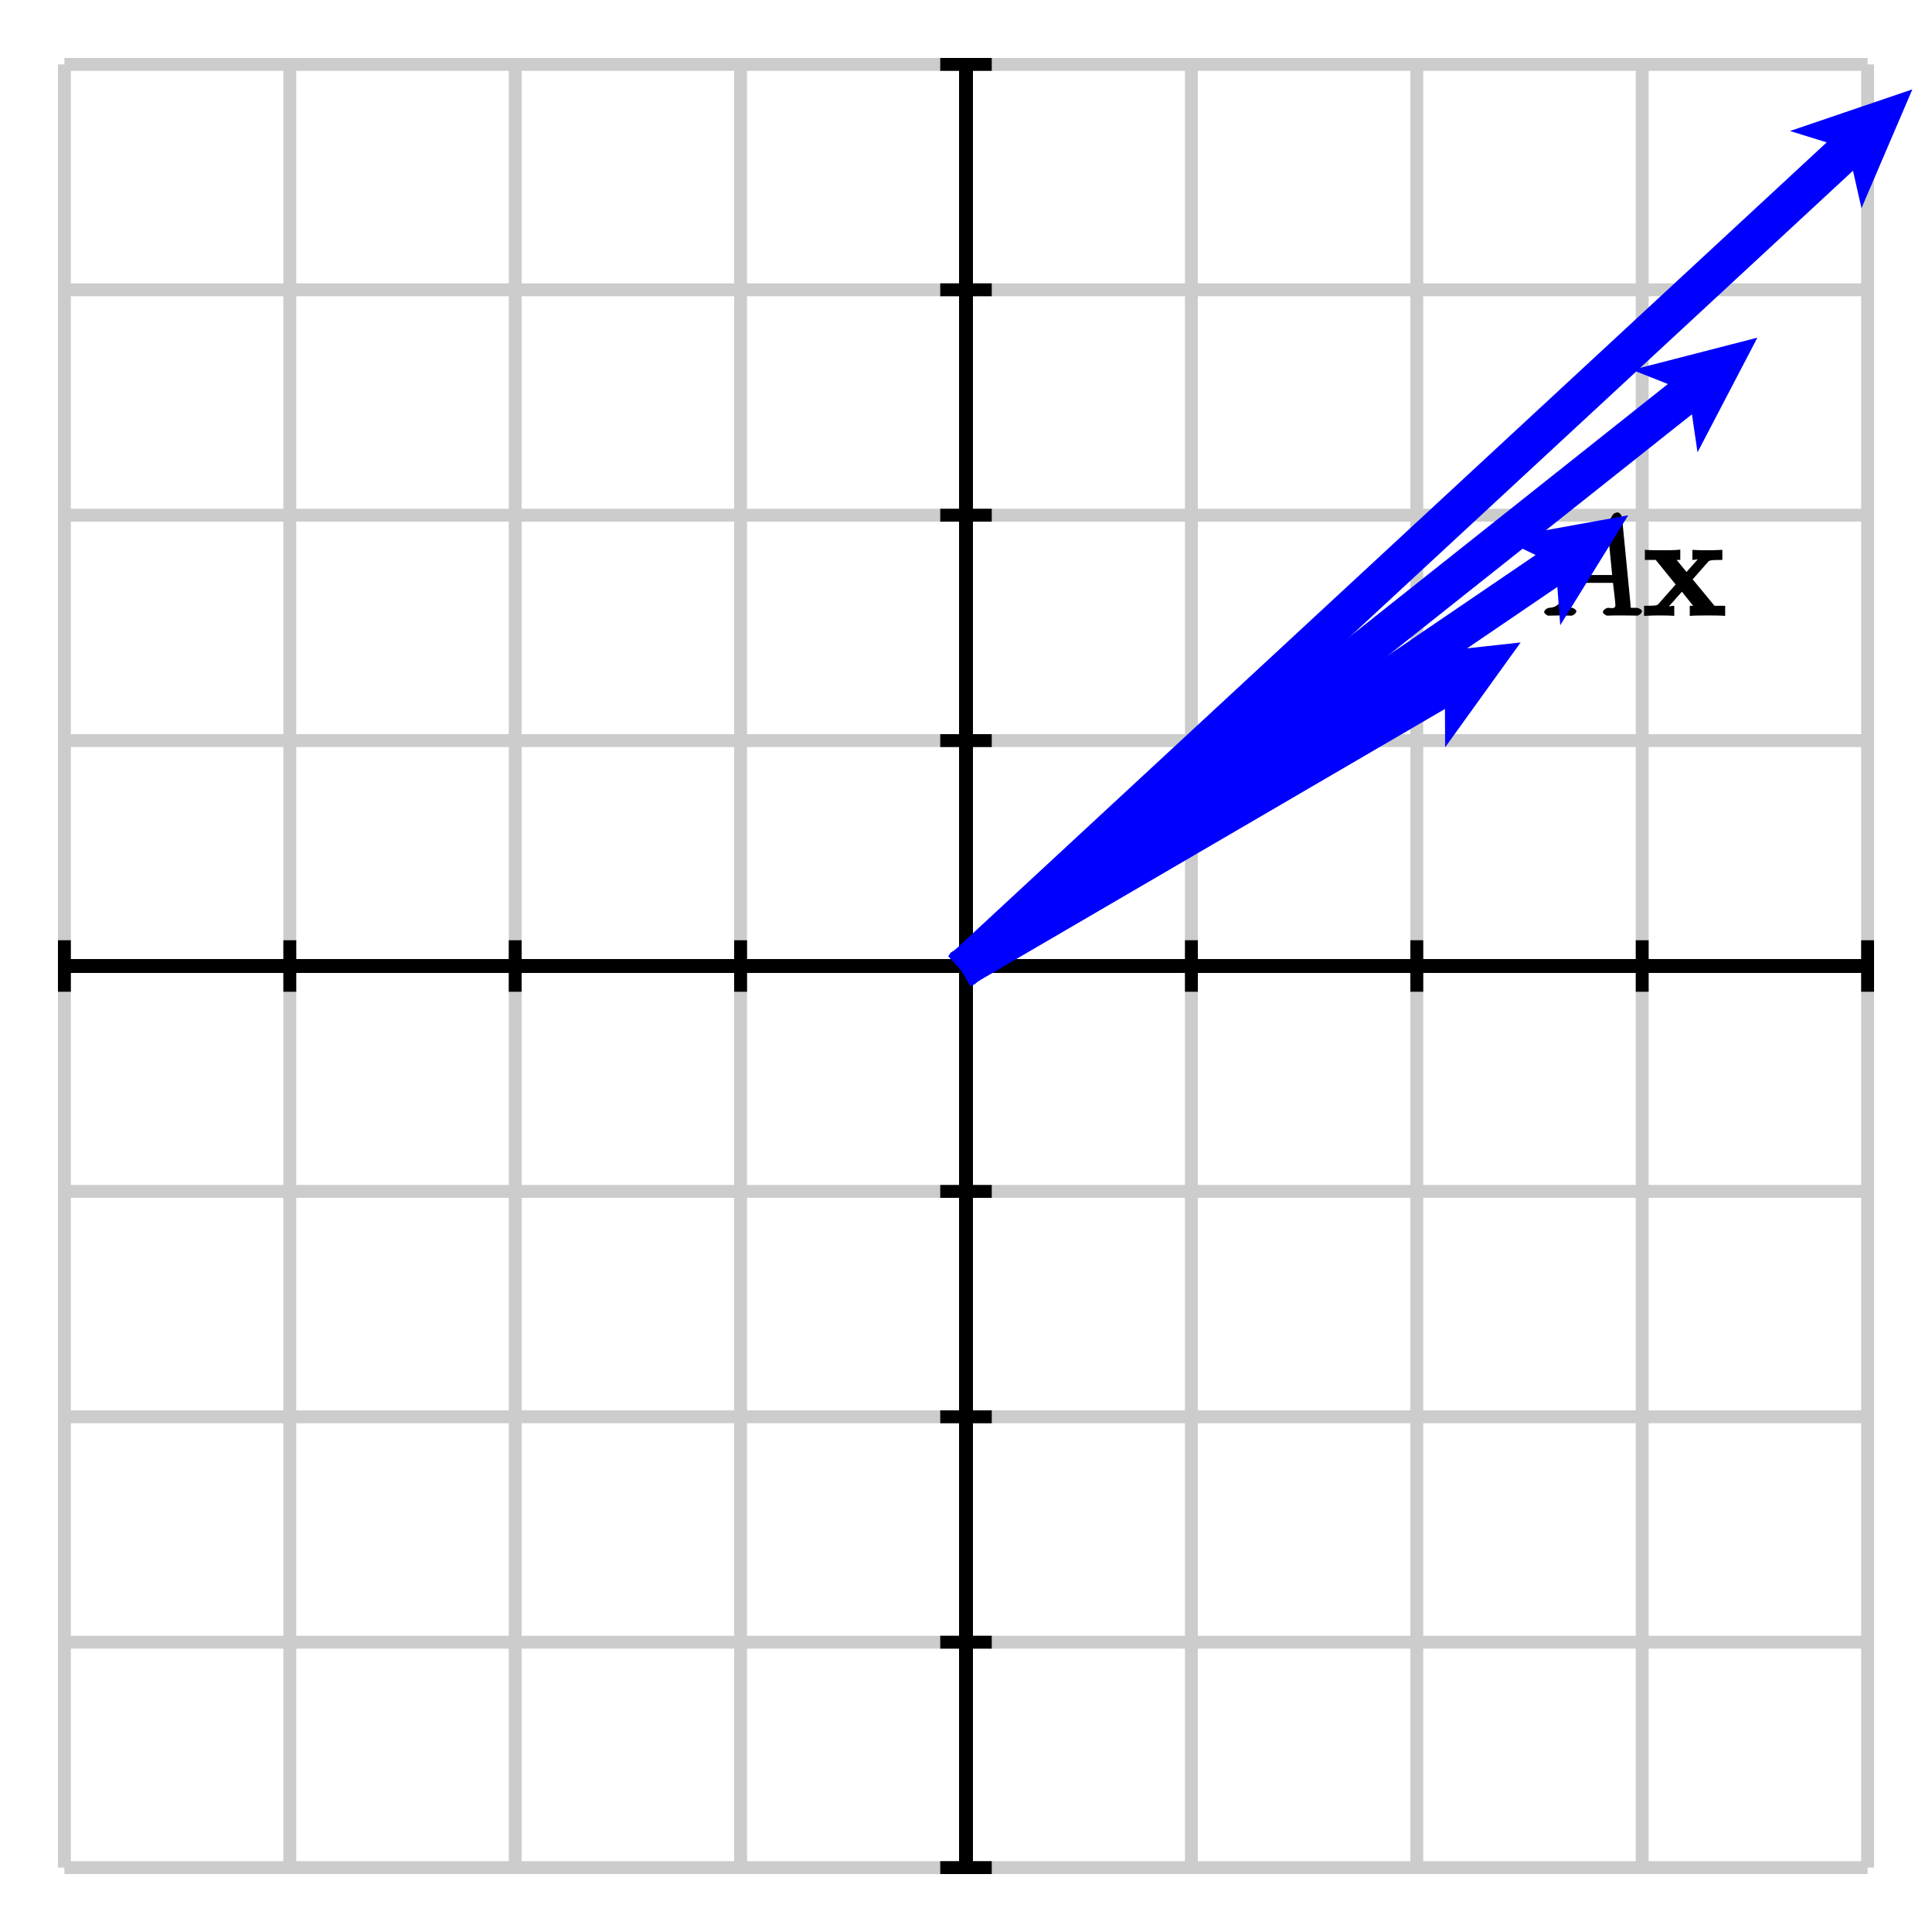
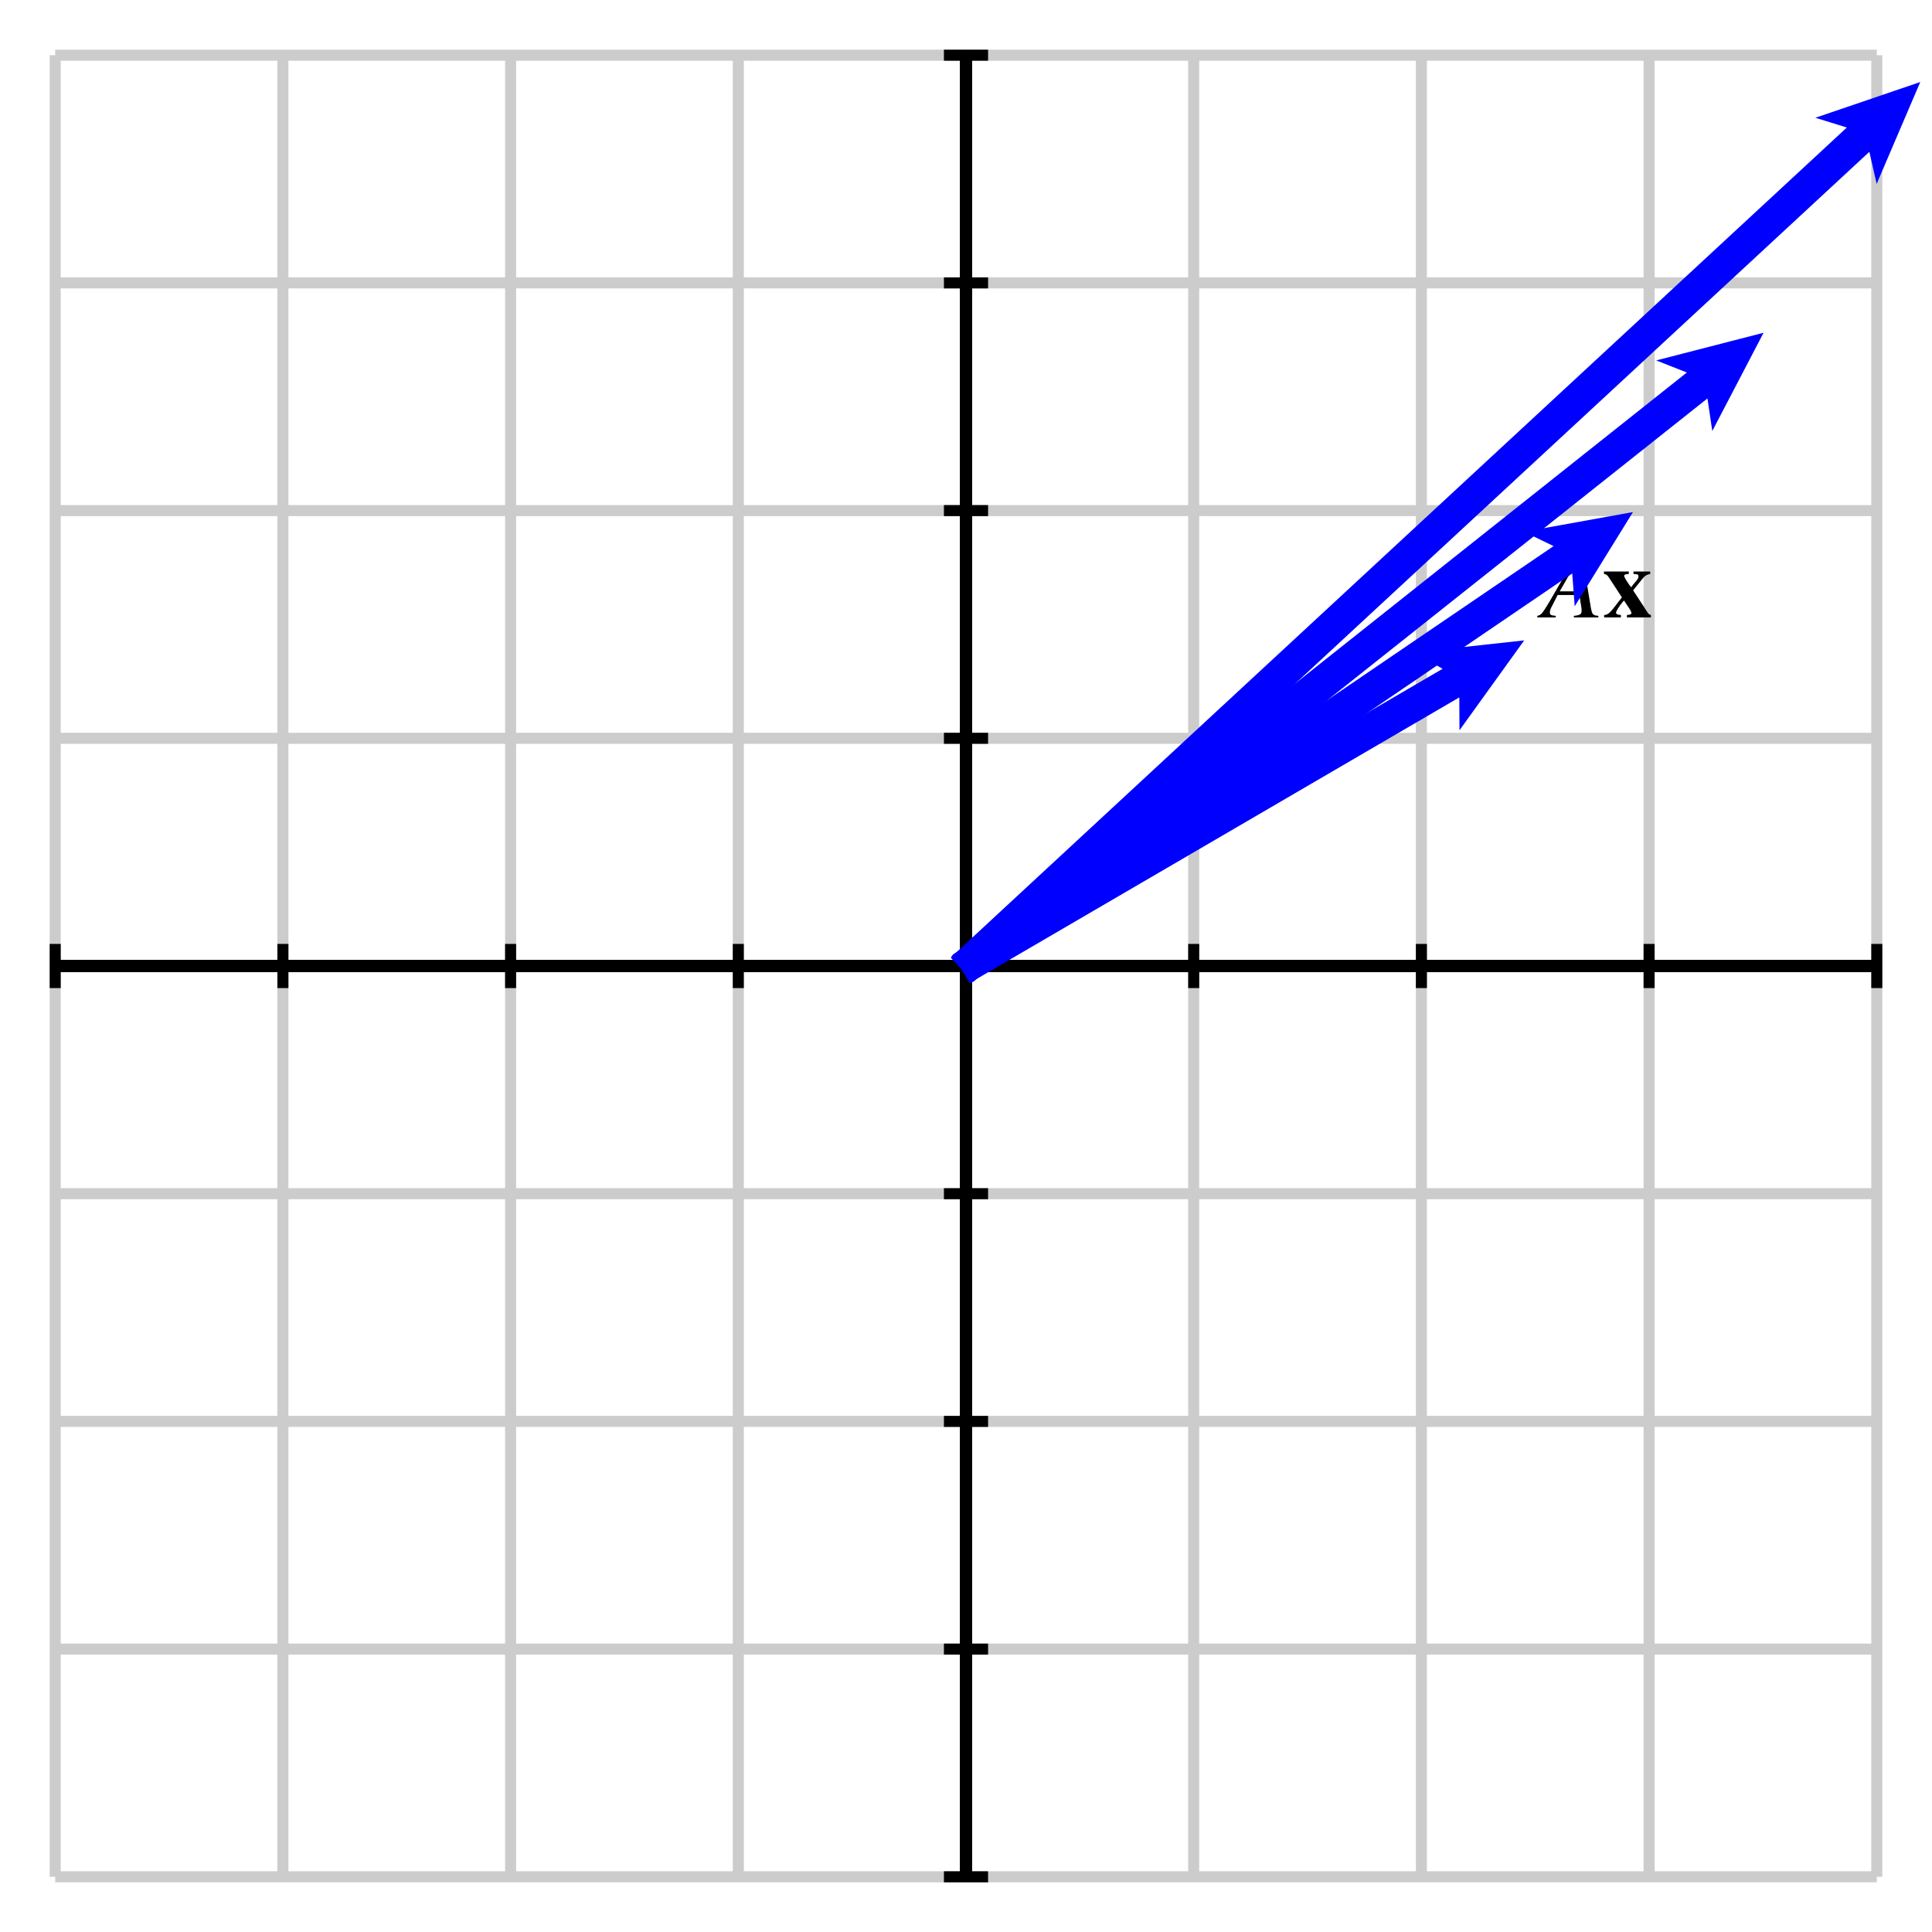
- <svg xmlns="http://www.w3.org/2000/svg" xmlns:xlink="http://www.w3.org/1999/xlink" width="150pt" height="150pt" viewBox="0 0 150 150" version="1.1">
+ <svg xmlns="http://www.w3.org/2000/svg" xmlns:xlink="http://www.w3.org/1999/xlink" width="175pt" height="175pt" viewBox="0 0 175 175" version="1.1">
  <defs>
    <g>
      <symbol overflow="visible" id="glyph0-0">
        <path style="stroke:none;" d="" />
      </symbol>
      <symbol overflow="visible" id="glyph0-1">
-         <path style="stroke:none;" d="M 1.703 -1.453 C 1.328 -0.828 1.094 -0.641 0.578 -0.609 C 0.453 -0.609 0.188 -0.453 0.188 -0.266 C 0.188 -0.188 0.422 0 0.5 0 C 0.688 0 1.172 -0.016 1.375 -0.016 C 1.688 -0.016 2.031 0 2.328 0 C 2.391 0 2.688 -0.156 2.688 -0.359 C 2.688 -0.453 2.438 -0.609 2.375 -0.609 C 2.125 -0.641 2.078 -0.578 2.078 -0.828 C 2.078 -0.984 2.109 -1 2.25 -1.234 L 3.031 -2.547 L 5.531 -2.547 C 5.531 -2.609 5.531 -2.516 5.547 -2.422 C 5.578 -2.141 5.719 -1.016 5.719 -0.812 C 5.719 -0.484 5.328 -0.609 5.156 -0.609 C 5.047 -0.609 4.75 -0.469 4.75 -0.266 C 4.75 -0.156 5.016 0 5.078 0 C 5.266 0 5.484 -0.016 5.672 -0.016 L 6.281 -0.016 C 6.938 -0.016 7.422 0 7.422 0 C 7.5 0 7.781 -0.156 7.781 -0.359 C 7.781 -0.469 7.531 -0.609 7.359 -0.609 C 6.766 -0.609 6.922 -0.562 6.891 -0.891 L 6.234 -7.625 C 6.203 -7.844 6 -8.016 5.891 -8.016 C 5.781 -8.016 5.578 -7.953 5.484 -7.781 Z M 3.25 -2.906 L 5.422 -6.531 L 5.125 -6.641 L 5.469 -3.156 L 3.406 -3.156 Z M 3.25 -2.906 " />
+         <path style="stroke:none;" d="M 5.078 -0.141 C 4.562 -0.188 4.516 -0.266 4.391 -0.922 L 3.547 -6.016 L 3.312 -6.016 L 0.703 -1.516 C -0.016 -0.312 -0.094 -0.219 -0.453 -0.141 L -0.453 0 L 1.219 0 L 1.219 -0.141 C 0.766 -0.188 0.688 -0.234 0.688 -0.453 C 0.688 -0.625 0.719 -0.719 0.875 -1.016 L 1.391 -2.031 L 3.359 -2.031 L 3.547 -0.859 C 3.562 -0.781 3.562 -0.688 3.562 -0.625 C 3.562 -0.281 3.438 -0.203 2.859 -0.141 L 2.859 0 L 5.078 0 Z M 1.578 -2.359 L 2.922 -4.703 L 3.328 -2.359 Z M 1.578 -2.359 " />
      </symbol>
      <symbol overflow="visible" id="glyph1-0">
        <path style="stroke:none;" d="" />
      </symbol>
      <symbol overflow="visible" id="glyph1-1">
-         <path style="stroke:none;" d="M 3.719 -2.703 L 4.984 -4.141 C 5.094 -4.281 5.109 -4.328 6.125 -4.328 L 6.125 -5.109 C 5.391 -5.078 5.375 -5.078 5.016 -5.078 C 4.703 -5.078 4.234 -5.078 3.797 -5.109 L 3.797 -4.328 C 4.141 -4.328 4.219 -4.422 4.219 -4.344 C 4.219 -4.328 4.203 -4.359 4.188 -4.344 L 3.344 -3.391 L 2.578 -4.328 L 2.859 -4.328 L 2.859 -5.125 C 2.484 -5.078 1.75 -5.078 1.453 -5.078 C 1.141 -5.078 0.547 -5.078 0.109 -5.109 L 0.109 -4.328 L 0.953 -4.328 L 2.5 -2.422 L 1.203 -0.953 C 1.062 -0.797 1.094 -0.766 0.047 -0.766 L 0.047 0.016 C 0.844 -0.016 0.859 -0.016 1.203 -0.016 C 1.516 -0.016 1.969 -0.016 2.391 0.016 L 2.391 -0.766 C 2.062 -0.766 1.969 -0.672 1.969 -0.75 C 1.969 -0.75 1.922 -0.656 2 -0.75 L 2.984 -1.859 L 3.859 -0.766 L 3.594 -0.766 L 3.594 0.016 C 4 -0.016 4.719 -0.016 5.016 -0.016 C 5.344 -0.016 5.922 -0.016 6.344 0.016 L 6.344 -0.766 L 5.516 -0.766 L 3.828 -2.812 Z M 3.719 -2.703 " />
+         <path style="stroke:none;" d="M 4.359 -0.219 C 4.219 -0.266 4.156 -0.297 4.094 -0.391 L 2.75 -2.453 L 3.656 -3.578 C 3.828 -3.781 4.016 -3.891 4.297 -3.938 L 4.297 -4.156 L 2.781 -4.156 L 2.781 -3.938 C 2.859 -3.922 2.938 -3.922 2.969 -3.922 C 3.172 -3.906 3.234 -3.859 3.234 -3.719 C 3.234 -3.578 3.156 -3.422 2.891 -3.141 C 2.844 -3.094 2.703 -2.922 2.578 -2.734 C 2.516 -2.797 2.484 -2.844 2.453 -2.875 C 2.172 -3.266 1.938 -3.641 1.938 -3.766 C 1.938 -3.875 2.062 -3.922 2.359 -3.938 L 2.359 -4.156 L 0.109 -4.156 L 0.109 -3.938 C 0.344 -3.891 0.391 -3.859 0.578 -3.578 L 1.734 -1.812 C 1.469 -1.469 1.219 -1.172 1.141 -1.047 C 0.641 -0.391 0.453 -0.234 0.125 -0.219 L 0.125 0 L 1.641 0 L 1.641 -0.219 C 1.328 -0.234 1.203 -0.297 1.203 -0.438 C 1.203 -0.562 1.438 -0.938 1.766 -1.359 C 1.797 -1.391 1.859 -1.453 1.922 -1.531 C 2.094 -1.281 2.234 -1.047 2.297 -0.969 C 2.5 -0.672 2.594 -0.5 2.594 -0.391 C 2.594 -0.281 2.469 -0.234 2.188 -0.219 L 2.188 0 L 4.359 0 Z M 4.359 -0.219 " />
      </symbol>
    </g>
  </defs>
  <g id="surface1">
-     <path style="fill:none;stroke-width:10;stroke-linecap:butt;stroke-linejoin:miter;stroke:rgb(80.077%,80.077%,80.077%);stroke-opacity:1;stroke-miterlimit:10;" d="M 50 50 L 50 1450 M 225 50 L 225 1450 M 400 50 L 400 1450 M 575 50 L 575 1450 M 750 50 L 750 1450 M 925 50 L 925 1450 M 1100 50 L 1100 1450 M 1275 50 L 1275 1450 M 1450 50 L 1450 1450 M 50 50 L 1450 50 M 50 225 L 1450 225 M 50 400 L 1450 400 M 50 575 L 1450 575 M 50 750 L 1450 750 M 50 925 L 1450 925 M 50 1100 L 1450 1100 M 50 1275 L 1450 1275 M 50 1450 L 1450 1450 " transform="matrix(0.1,0,0,-0.1,0,150)" />
-     <path style="fill:none;stroke-width:10;stroke-linecap:butt;stroke-linejoin:miter;stroke:rgb(0%,0%,0%);stroke-opacity:1;stroke-miterlimit:10;" d="M 50 750 L 1450 750 M 750 50 L 750 1450 " transform="matrix(0.1,0,0,-0.1,0,150)" />
-     <path style="fill:none;stroke-width:10;stroke-linecap:butt;stroke-linejoin:miter;stroke:rgb(0%,0%,0%);stroke-opacity:1;stroke-miterlimit:10;" d="M 50 750 L 1450 750 M 750 50 L 750 1450 M 50 730 L 50 770 " transform="matrix(0.1,0,0,-0.1,0,150)" />
-     <path style="fill:none;stroke-width:10;stroke-linecap:butt;stroke-linejoin:miter;stroke:rgb(0%,0%,0%);stroke-opacity:1;stroke-miterlimit:10;" d="M 50 750 L 1450 750 M 750 50 L 750 1450 M 225 730 L 225 770 " transform="matrix(0.1,0,0,-0.1,0,150)" />
-     <path style="fill:none;stroke-width:10;stroke-linecap:butt;stroke-linejoin:miter;stroke:rgb(0%,0%,0%);stroke-opacity:1;stroke-miterlimit:10;" d="M 50 750 L 1450 750 M 750 50 L 750 1450 M 400 730 L 400 770 " transform="matrix(0.1,0,0,-0.1,0,150)" />
-     <path style="fill:none;stroke-width:10;stroke-linecap:butt;stroke-linejoin:miter;stroke:rgb(0%,0%,0%);stroke-opacity:1;stroke-miterlimit:10;" d="M 50 750 L 1450 750 M 750 50 L 750 1450 M 575 730 L 575 770 " transform="matrix(0.1,0,0,-0.1,0,150)" />
-     <path style="fill:none;stroke-width:10;stroke-linecap:butt;stroke-linejoin:miter;stroke:rgb(0%,0%,0%);stroke-opacity:1;stroke-miterlimit:10;" d="M 50 750 L 1450 750 M 750 50 L 750 1450 M 750 730 L 750 770 " transform="matrix(0.1,0,0,-0.1,0,150)" />
-     <path style="fill:none;stroke-width:10;stroke-linecap:butt;stroke-linejoin:miter;stroke:rgb(0%,0%,0%);stroke-opacity:1;stroke-miterlimit:10;" d="M 50 750 L 1450 750 M 750 50 L 750 1450 M 925 730 L 925 770 " transform="matrix(0.1,0,0,-0.1,0,150)" />
-     <path style="fill:none;stroke-width:10;stroke-linecap:butt;stroke-linejoin:miter;stroke:rgb(0%,0%,0%);stroke-opacity:1;stroke-miterlimit:10;" d="M 50 750 L 1450 750 M 750 50 L 750 1450 M 1100 730 L 1100 770 " transform="matrix(0.1,0,0,-0.1,0,150)" />
-     <path style="fill:none;stroke-width:10;stroke-linecap:butt;stroke-linejoin:miter;stroke:rgb(0%,0%,0%);stroke-opacity:1;stroke-miterlimit:10;" d="M 50 750 L 1450 750 M 750 50 L 750 1450 M 1275 730 L 1275 770 " transform="matrix(0.1,0,0,-0.1,0,150)" />
-     <path style="fill:none;stroke-width:10;stroke-linecap:butt;stroke-linejoin:miter;stroke:rgb(0%,0%,0%);stroke-opacity:1;stroke-miterlimit:10;" d="M 50 750 L 1450 750 M 750 50 L 750 1450 M 1450 730 L 1450 770 " transform="matrix(0.1,0,0,-0.1,0,150)" />
-     <path style="fill:none;stroke-width:10;stroke-linecap:butt;stroke-linejoin:miter;stroke:rgb(0%,0%,0%);stroke-opacity:1;stroke-miterlimit:10;" d="M 50 750 L 1450 750 M 750 50 L 750 1450 M 730 50 L 770 50 " transform="matrix(0.1,0,0,-0.1,0,150)" />
-     <path style="fill:none;stroke-width:10;stroke-linecap:butt;stroke-linejoin:miter;stroke:rgb(0%,0%,0%);stroke-opacity:1;stroke-miterlimit:10;" d="M 50 750 L 1450 750 M 750 50 L 750 1450 M 730 225 L 770 225 " transform="matrix(0.1,0,0,-0.1,0,150)" />
-     <path style="fill:none;stroke-width:10;stroke-linecap:butt;stroke-linejoin:miter;stroke:rgb(0%,0%,0%);stroke-opacity:1;stroke-miterlimit:10;" d="M 50 750 L 1450 750 M 750 50 L 750 1450 M 730 400 L 770 400 " transform="matrix(0.1,0,0,-0.1,0,150)" />
-     <path style="fill:none;stroke-width:10;stroke-linecap:butt;stroke-linejoin:miter;stroke:rgb(0%,0%,0%);stroke-opacity:1;stroke-miterlimit:10;" d="M 50 750 L 1450 750 M 750 50 L 750 1450 M 730 575 L 770 575 " transform="matrix(0.1,0,0,-0.1,0,150)" />
-     <path style="fill:none;stroke-width:10;stroke-linecap:butt;stroke-linejoin:miter;stroke:rgb(0%,0%,0%);stroke-opacity:1;stroke-miterlimit:10;" d="M 50 750 L 1450 750 M 750 50 L 750 1450 M 730 750 L 770 750 " transform="matrix(0.1,0,0,-0.1,0,150)" />
-     <path style="fill:none;stroke-width:10;stroke-linecap:butt;stroke-linejoin:miter;stroke:rgb(0%,0%,0%);stroke-opacity:1;stroke-miterlimit:10;" d="M 50 750 L 1450 750 M 750 50 L 750 1450 M 730 925 L 770 925 " transform="matrix(0.1,0,0,-0.1,0,150)" />
-     <path style="fill:none;stroke-width:10;stroke-linecap:butt;stroke-linejoin:miter;stroke:rgb(0%,0%,0%);stroke-opacity:1;stroke-miterlimit:10;" d="M 50 750 L 1450 750 M 750 50 L 750 1450 M 730 1100 L 770 1100 " transform="matrix(0.1,0,0,-0.1,0,150)" />
-     <path style="fill:none;stroke-width:10;stroke-linecap:butt;stroke-linejoin:miter;stroke:rgb(0%,0%,0%);stroke-opacity:1;stroke-miterlimit:10;" d="M 50 750 L 1450 750 M 750 50 L 750 1450 M 730 1275 L 770 1275 " transform="matrix(0.1,0,0,-0.1,0,150)" />
-     <path style="fill:none;stroke-width:10;stroke-linecap:butt;stroke-linejoin:miter;stroke:rgb(0%,0%,0%);stroke-opacity:1;stroke-miterlimit:10;" d="M 50 750 L 1450 750 M 750 50 L 750 1450 M 730 1450 L 770 1450 " transform="matrix(0.1,0,0,-0.1,0,150)" />
-     <path style=" stroke:none;fill-rule:nonzero;fill:rgb(0%,0%,100%);fill-opacity:1;" d="M 75.504 75.863 L 112.68 54.176 L 112.691 56.484 L 117 50.5 L 109.668 51.305 L 111.672 52.449 L 74.496 74.137 L 75.504 75.863 " />
-     <path style="fill:none;stroke-width:10;stroke-linecap:butt;stroke-linejoin:miter;stroke:rgb(0%,0%,100%);stroke-opacity:1;stroke-miterlimit:10;" d="M 755.039 741.367 L 1126.797 958.242 L 1126.914 935.156 L 1170 995 L 1096.68 986.953 L 1116.719 975.508 L 744.961 758.633 Z M 755.039 741.367 " transform="matrix(0.1,0,0,-0.1,0,150)" />
+     <path style="fill:none;stroke-width:10;stroke-linecap:butt;stroke-linejoin:miter;stroke:rgb(80.077%,80.077%,80.077%);stroke-opacity:1;stroke-miterlimit:10;" d="M 50 50 L 50 1700 M 256.25 50 L 256.25 1700 M 462.5 50 L 462.5 1700 M 668.75 50 L 668.75 1700 M 875 50 L 875 1700 M 1081.25 50 L 1081.25 1700 M 1287.5 50 L 1287.5 1700 M 1493.75 50 L 1493.75 1700 M 1700 50 L 1700 1700 M 50 50 L 1700 50 M 50 256.25 L 1700 256.25 M 50 462.5 L 1700 462.5 M 50 668.75 L 1700 668.75 M 50 875 L 1700 875 M 50 1081.25 L 1700 1081.25 M 50 1287.5 L 1700 1287.5 M 50 1493.75 L 1700 1493.75 M 50 1700 L 1700 1700 " transform="matrix(0.1,0,0,-0.1,0,175)" />
+     <path style="fill:none;stroke-width:10;stroke-linecap:butt;stroke-linejoin:miter;stroke:rgb(0%,0%,0%);stroke-opacity:1;stroke-miterlimit:10;" d="M 50 875 L 1700 875 M 875 50 L 875 1700 " transform="matrix(0.1,0,0,-0.1,0,175)" />
+     <path style="fill:none;stroke-width:10;stroke-linecap:butt;stroke-linejoin:miter;stroke:rgb(0%,0%,0%);stroke-opacity:1;stroke-miterlimit:10;" d="M 50 875 L 1700 875 M 875 50 L 875 1700 M 50 855 L 50 895 " transform="matrix(0.1,0,0,-0.1,0,175)" />
+     <path style="fill:none;stroke-width:10;stroke-linecap:butt;stroke-linejoin:miter;stroke:rgb(0%,0%,0%);stroke-opacity:1;stroke-miterlimit:10;" d="M 50 875 L 1700 875 M 875 50 L 875 1700 M 256.25 855 L 256.25 895 " transform="matrix(0.1,0,0,-0.1,0,175)" />
+     <path style="fill:none;stroke-width:10;stroke-linecap:butt;stroke-linejoin:miter;stroke:rgb(0%,0%,0%);stroke-opacity:1;stroke-miterlimit:10;" d="M 50 875 L 1700 875 M 875 50 L 875 1700 M 462.5 855 L 462.5 895 " transform="matrix(0.1,0,0,-0.1,0,175)" />
+     <path style="fill:none;stroke-width:10;stroke-linecap:butt;stroke-linejoin:miter;stroke:rgb(0%,0%,0%);stroke-opacity:1;stroke-miterlimit:10;" d="M 50 875 L 1700 875 M 875 50 L 875 1700 M 668.75 855 L 668.75 895 " transform="matrix(0.1,0,0,-0.1,0,175)" />
+     <path style="fill:none;stroke-width:10;stroke-linecap:butt;stroke-linejoin:miter;stroke:rgb(0%,0%,0%);stroke-opacity:1;stroke-miterlimit:10;" d="M 50 875 L 1700 875 M 875 50 L 875 1700 M 875 855 L 875 895 " transform="matrix(0.1,0,0,-0.1,0,175)" />
+     <path style="fill:none;stroke-width:10;stroke-linecap:butt;stroke-linejoin:miter;stroke:rgb(0%,0%,0%);stroke-opacity:1;stroke-miterlimit:10;" d="M 50 875 L 1700 875 M 875 50 L 875 1700 M 1081.25 855 L 1081.25 895 " transform="matrix(0.1,0,0,-0.1,0,175)" />
+     <path style="fill:none;stroke-width:10;stroke-linecap:butt;stroke-linejoin:miter;stroke:rgb(0%,0%,0%);stroke-opacity:1;stroke-miterlimit:10;" d="M 50 875 L 1700 875 M 875 50 L 875 1700 M 1287.5 855 L 1287.5 895 " transform="matrix(0.1,0,0,-0.1,0,175)" />
+     <path style="fill:none;stroke-width:10;stroke-linecap:butt;stroke-linejoin:miter;stroke:rgb(0%,0%,0%);stroke-opacity:1;stroke-miterlimit:10;" d="M 50 875 L 1700 875 M 875 50 L 875 1700 M 1493.75 855 L 1493.75 895 " transform="matrix(0.1,0,0,-0.1,0,175)" />
+     <path style="fill:none;stroke-width:10;stroke-linecap:butt;stroke-linejoin:miter;stroke:rgb(0%,0%,0%);stroke-opacity:1;stroke-miterlimit:10;" d="M 50 875 L 1700 875 M 875 50 L 875 1700 M 1700 855 L 1700 895 " transform="matrix(0.1,0,0,-0.1,0,175)" />
+     <path style="fill:none;stroke-width:10;stroke-linecap:butt;stroke-linejoin:miter;stroke:rgb(0%,0%,0%);stroke-opacity:1;stroke-miterlimit:10;" d="M 50 875 L 1700 875 M 875 50 L 875 1700 M 855 50 L 895 50 " transform="matrix(0.1,0,0,-0.1,0,175)" />
+     <path style="fill:none;stroke-width:10;stroke-linecap:butt;stroke-linejoin:miter;stroke:rgb(0%,0%,0%);stroke-opacity:1;stroke-miterlimit:10;" d="M 50 875 L 1700 875 M 875 50 L 875 1700 M 855 256.25 L 895 256.25 " transform="matrix(0.1,0,0,-0.1,0,175)" />
+     <path style="fill:none;stroke-width:10;stroke-linecap:butt;stroke-linejoin:miter;stroke:rgb(0%,0%,0%);stroke-opacity:1;stroke-miterlimit:10;" d="M 50 875 L 1700 875 M 875 50 L 875 1700 M 855 462.5 L 895 462.5 " transform="matrix(0.1,0,0,-0.1,0,175)" />
+     <path style="fill:none;stroke-width:10;stroke-linecap:butt;stroke-linejoin:miter;stroke:rgb(0%,0%,0%);stroke-opacity:1;stroke-miterlimit:10;" d="M 50 875 L 1700 875 M 875 50 L 875 1700 M 855 668.75 L 895 668.75 " transform="matrix(0.1,0,0,-0.1,0,175)" />
+     <path style="fill:none;stroke-width:10;stroke-linecap:butt;stroke-linejoin:miter;stroke:rgb(0%,0%,0%);stroke-opacity:1;stroke-miterlimit:10;" d="M 50 875 L 1700 875 M 875 50 L 875 1700 M 855 875 L 895 875 " transform="matrix(0.1,0,0,-0.1,0,175)" />
+     <path style="fill:none;stroke-width:10;stroke-linecap:butt;stroke-linejoin:miter;stroke:rgb(0%,0%,0%);stroke-opacity:1;stroke-miterlimit:10;" d="M 50 875 L 1700 875 M 875 50 L 875 1700 M 855 1081.25 L 895 1081.25 " transform="matrix(0.1,0,0,-0.1,0,175)" />
+     <path style="fill:none;stroke-width:10;stroke-linecap:butt;stroke-linejoin:miter;stroke:rgb(0%,0%,0%);stroke-opacity:1;stroke-miterlimit:10;" d="M 50 875 L 1700 875 M 875 50 L 875 1700 M 855 1287.5 L 895 1287.5 " transform="matrix(0.1,0,0,-0.1,0,175)" />
+     <path style="fill:none;stroke-width:10;stroke-linecap:butt;stroke-linejoin:miter;stroke:rgb(0%,0%,0%);stroke-opacity:1;stroke-miterlimit:10;" d="M 50 875 L 1700 875 M 875 50 L 875 1700 M 855 1493.75 L 895 1493.75 " transform="matrix(0.1,0,0,-0.1,0,175)" />
+     <path style="fill:none;stroke-width:10;stroke-linecap:butt;stroke-linejoin:miter;stroke:rgb(0%,0%,0%);stroke-opacity:1;stroke-miterlimit:10;" d="M 50 875 L 1700 875 M 875 50 L 875 1700 M 855 1700 L 895 1700 " transform="matrix(0.1,0,0,-0.1,0,175)" />
+     <path style=" stroke:none;fill-rule:nonzero;fill:rgb(0%,0%,100%);fill-opacity:1;" d="M 88.004 88.363 L 132.68 62.301 L 132.691 64.609 L 137 58.625 L 129.668 59.43 L 131.672 60.574 L 86.996 86.637 L 88.004 88.363 " />
+     <path style="fill:none;stroke-width:10;stroke-linecap:butt;stroke-linejoin:miter;stroke:rgb(0%,0%,100%);stroke-opacity:1;stroke-miterlimit:10;" d="M 880.039 866.367 L 1326.797 1126.992 L 1326.914 1103.906 L 1370 1163.75 L 1296.68 1155.703 L 1316.719 1144.258 L 869.961 883.633 Z M 880.039 866.367 " transform="matrix(0.1,0,0,-0.1,0,175)" />
    <g style="fill:rgb(0%,0%,0%);fill-opacity:1;">
-       <use xlink:href="#glyph0-1" x="119.7" y="47.8" />
+       <use xlink:href="#glyph0-1" x="139.7" y="55.925" />
    </g>
    <g style="fill:rgb(0%,0%,0%);fill-opacity:1;">
-       <use xlink:href="#glyph1-1" x="127.598" y="47.8" />
+       <use xlink:href="#glyph1-1" x="145.179" y="55.925" />
    </g>
-     <path style=" stroke:none;fill-rule:nonzero;fill:rgb(0%,0%,100%);fill-opacity:1;" d="M 75.562 75.828 L 121.348 44.668 L 121.52 46.973 L 125.398 40.699 L 118.141 42.012 L 120.223 43.016 L 74.438 74.172 L 75.562 75.828 " />
-     <path style="fill:none;stroke-width:10;stroke-linecap:butt;stroke-linejoin:miter;stroke:rgb(0%,0%,100%);stroke-opacity:1;stroke-miterlimit:10;" d="M 755.625 741.719 L 1213.477 1053.32 L 1215.195 1030.273 L 1253.984 1093.008 L 1181.406 1079.883 L 1202.227 1069.844 L 744.375 758.281 Z M 755.625 741.719 " transform="matrix(0.1,0,0,-0.1,0,150)" />
-     <path style=" stroke:none;fill-rule:nonzero;fill:rgb(0%,0%,100%);fill-opacity:1;" d="M 75.621 75.781 L 131.73 31.234 L 132.066 33.52 L 135.48 26.98 L 128.34 28.82 L 130.484 29.668 L 74.379 74.219 L 75.621 75.781 " />
-     <path style="fill:none;stroke-width:10;stroke-linecap:butt;stroke-linejoin:miter;stroke:rgb(0%,0%,100%);stroke-opacity:1;stroke-miterlimit:10;" d="M 756.211 742.188 L 1317.305 1187.656 L 1320.664 1164.805 L 1354.805 1230.195 L 1283.398 1211.797 L 1304.844 1203.32 L 743.789 757.812 Z M 756.211 742.188 " transform="matrix(0.1,0,0,-0.1,0,150)" />
-     <path style=" stroke:none;fill-rule:nonzero;fill:rgb(0%,0%,100%);fill-opacity:1;" d="M 75.68 75.734 L 144.16 12.301 L 144.672 14.551 L 147.574 7.773 L 140.594 10.148 L 142.801 10.832 L 74.32 74.266 L 75.68 75.734 " />
-     <path style="fill:none;stroke-width:10;stroke-linecap:butt;stroke-linejoin:miter;stroke:rgb(0%,0%,100%);stroke-opacity:1;stroke-miterlimit:10;" d="M 756.797 742.656 L 1441.602 1376.992 L 1446.719 1354.492 L 1475.742 1422.266 L 1405.938 1398.516 L 1428.008 1391.68 L 743.203 757.344 Z M 756.797 742.656 " transform="matrix(0.1,0,0,-0.1,0,150)" />
+     <path style=" stroke:none;fill-rule:nonzero;fill:rgb(0%,0%,100%);fill-opacity:1;" d="M 88.062 88.328 L 142.848 51.043 L 143.02 53.348 L 146.898 47.074 L 139.641 48.387 L 141.723 49.391 L 86.938 86.672 L 88.062 88.328 " />
+     <path style="fill:none;stroke-width:10;stroke-linecap:butt;stroke-linejoin:miter;stroke:rgb(0%,0%,100%);stroke-opacity:1;stroke-miterlimit:10;" d="M 880.625 866.719 L 1428.477 1239.57 L 1430.195 1216.523 L 1468.984 1279.258 L 1396.406 1266.133 L 1417.227 1256.094 L 869.375 883.281 Z M 880.625 866.719 " transform="matrix(0.1,0,0,-0.1,0,175)" />
+     <path style=" stroke:none;fill-rule:nonzero;fill:rgb(0%,0%,100%);fill-opacity:1;" d="M 88.121 88.281 L 155.027 35.16 L 155.367 37.445 L 158.781 30.906 L 151.637 32.746 L 153.785 33.594 L 86.879 86.719 L 88.121 88.281 " />
+     <path style="fill:none;stroke-width:10;stroke-linecap:butt;stroke-linejoin:miter;stroke:rgb(0%,0%,100%);stroke-opacity:1;stroke-miterlimit:10;" d="M 881.211 867.188 L 1550.273 1398.398 L 1553.672 1375.547 L 1587.812 1440.938 L 1516.367 1422.539 L 1537.852 1414.062 L 868.789 882.812 Z M 881.211 867.188 " transform="matrix(0.1,0,0,-0.1,0,175)" />
+     <path style=" stroke:none;fill-rule:nonzero;fill:rgb(0%,0%,100%);fill-opacity:1;" d="M 88.18 88.234 L 169.621 12.797 L 170.133 15.047 L 173.035 8.266 L 166.055 10.645 L 168.262 11.328 L 86.82 86.766 L 88.18 88.234 " />
+     <path style="fill:none;stroke-width:10;stroke-linecap:butt;stroke-linejoin:miter;stroke:rgb(0%,0%,100%);stroke-opacity:1;stroke-miterlimit:10;" d="M 881.797 867.656 L 1696.211 1622.031 L 1701.328 1599.531 L 1730.352 1667.344 L 1660.547 1643.555 L 1682.617 1636.719 L 868.203 882.344 Z M 881.797 867.656 " transform="matrix(0.1,0,0,-0.1,0,175)" />
  </g>
</svg>
